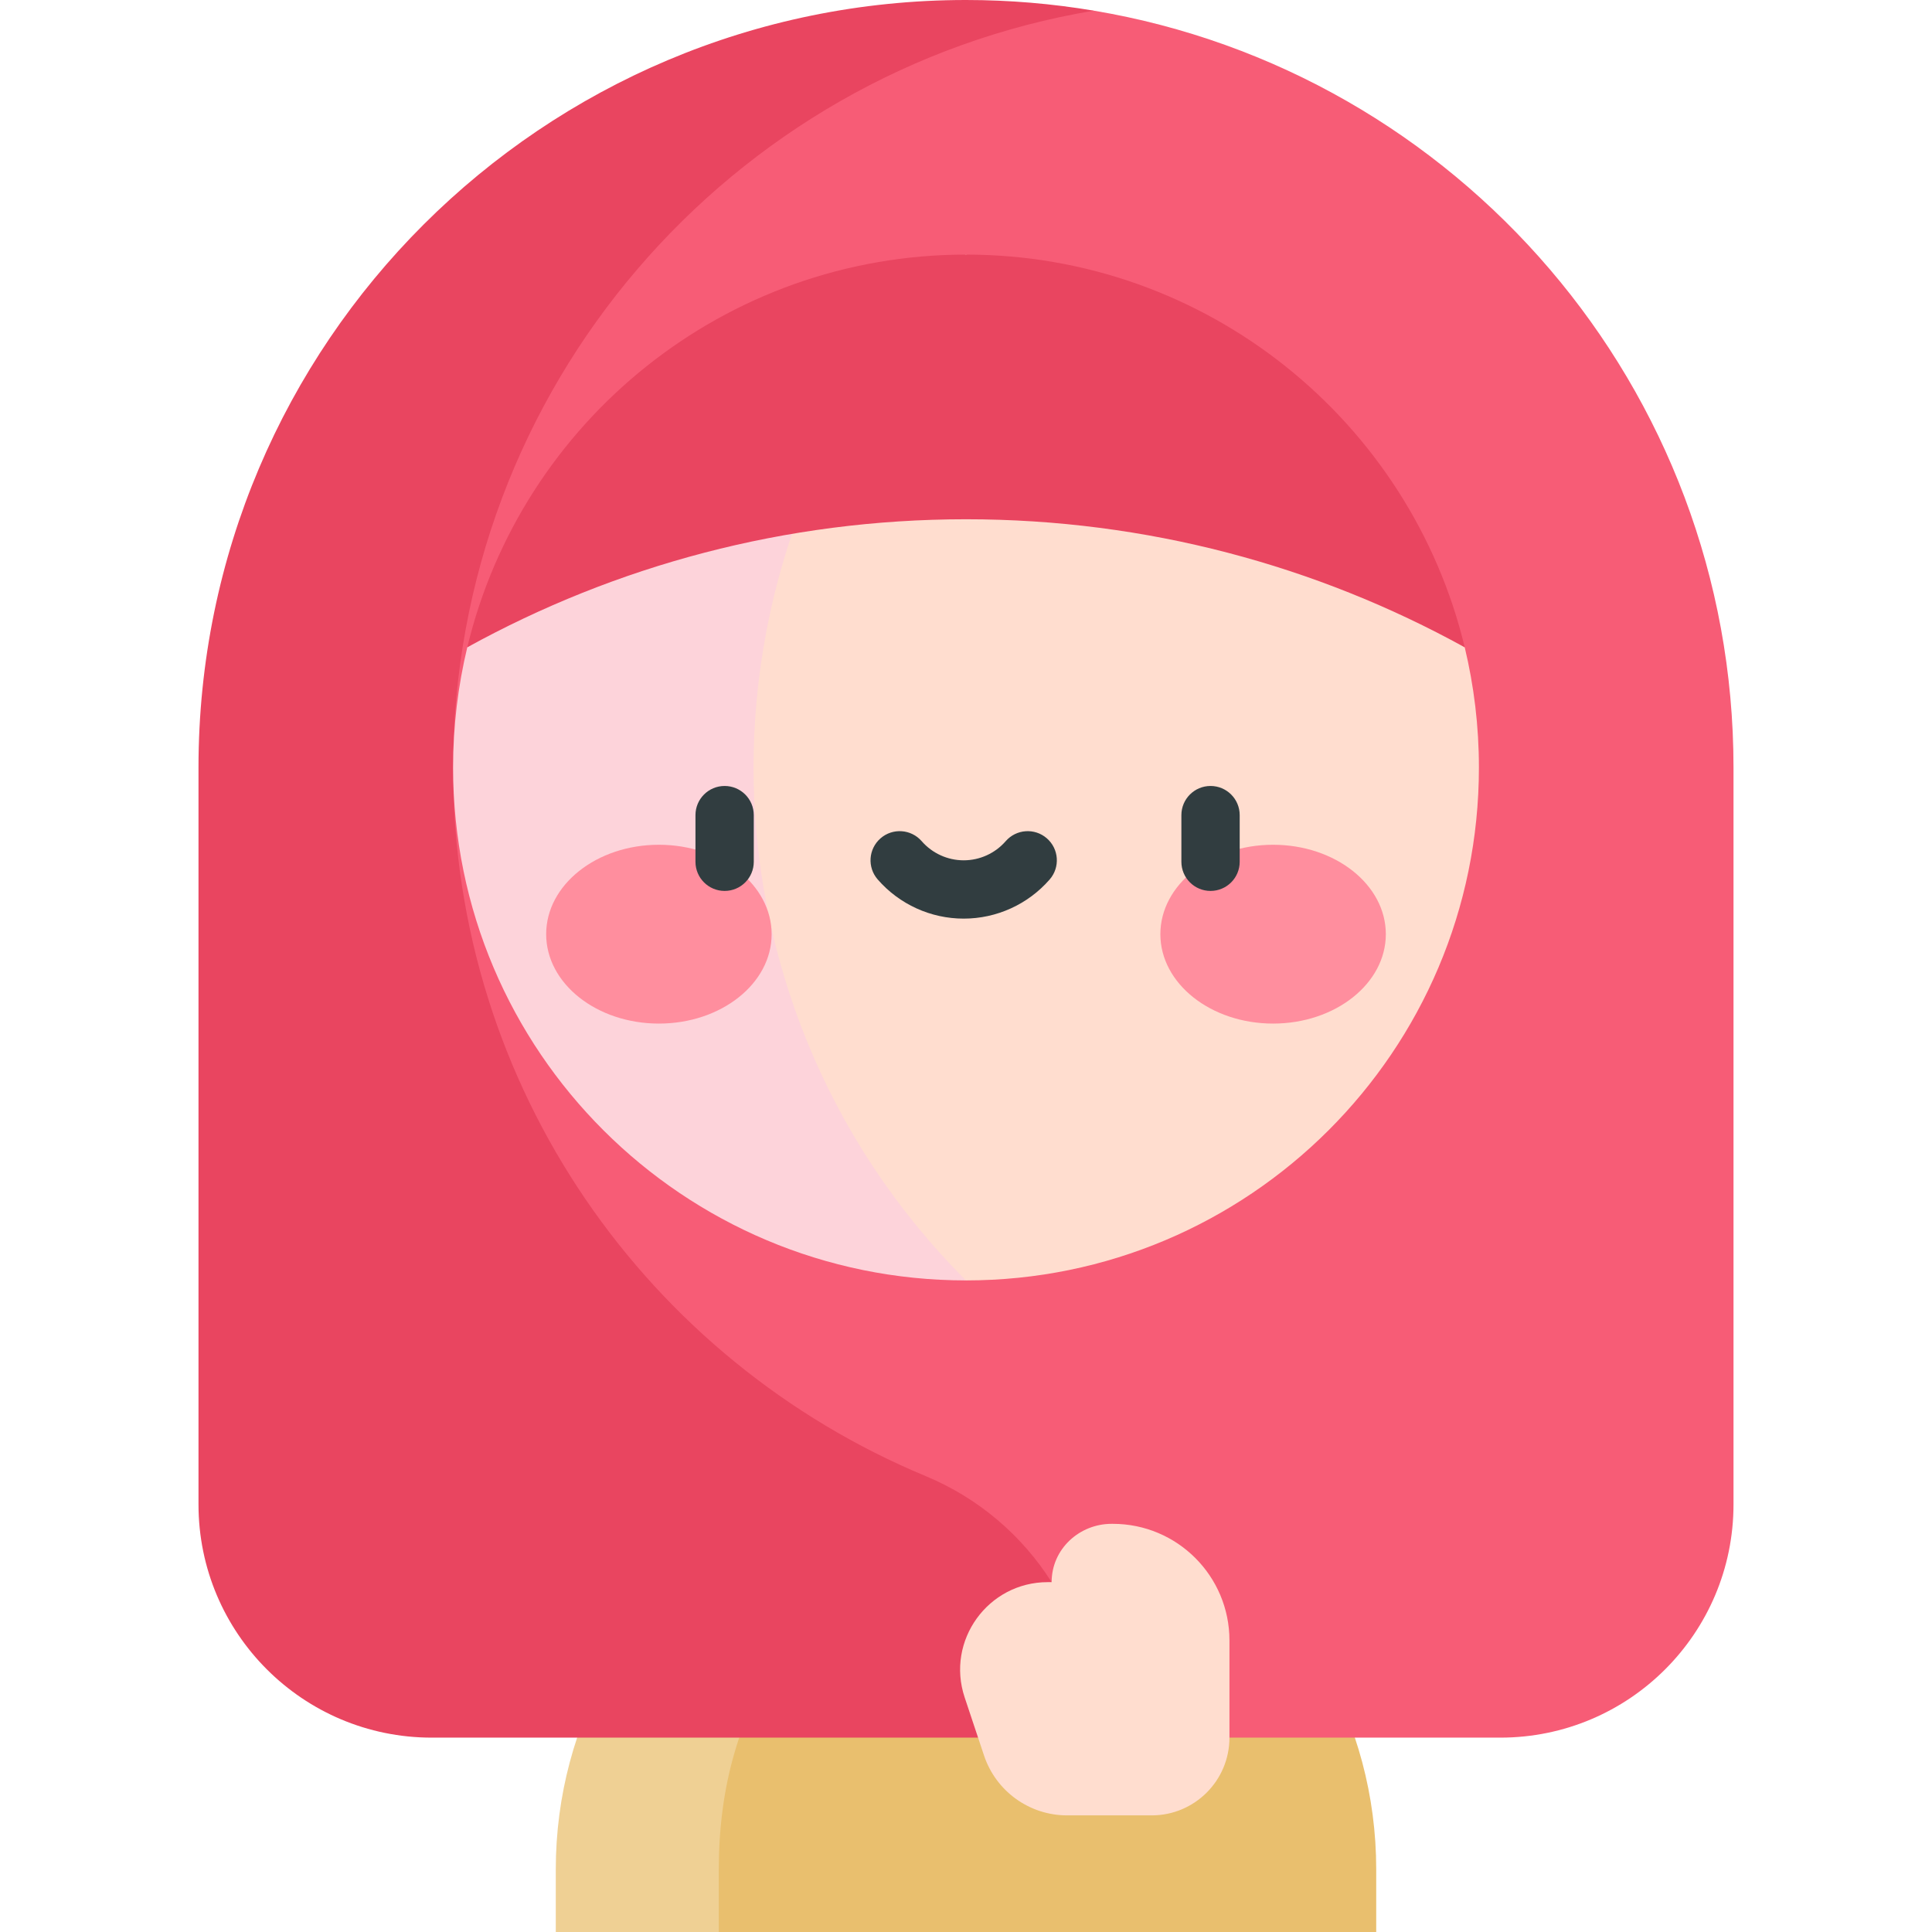
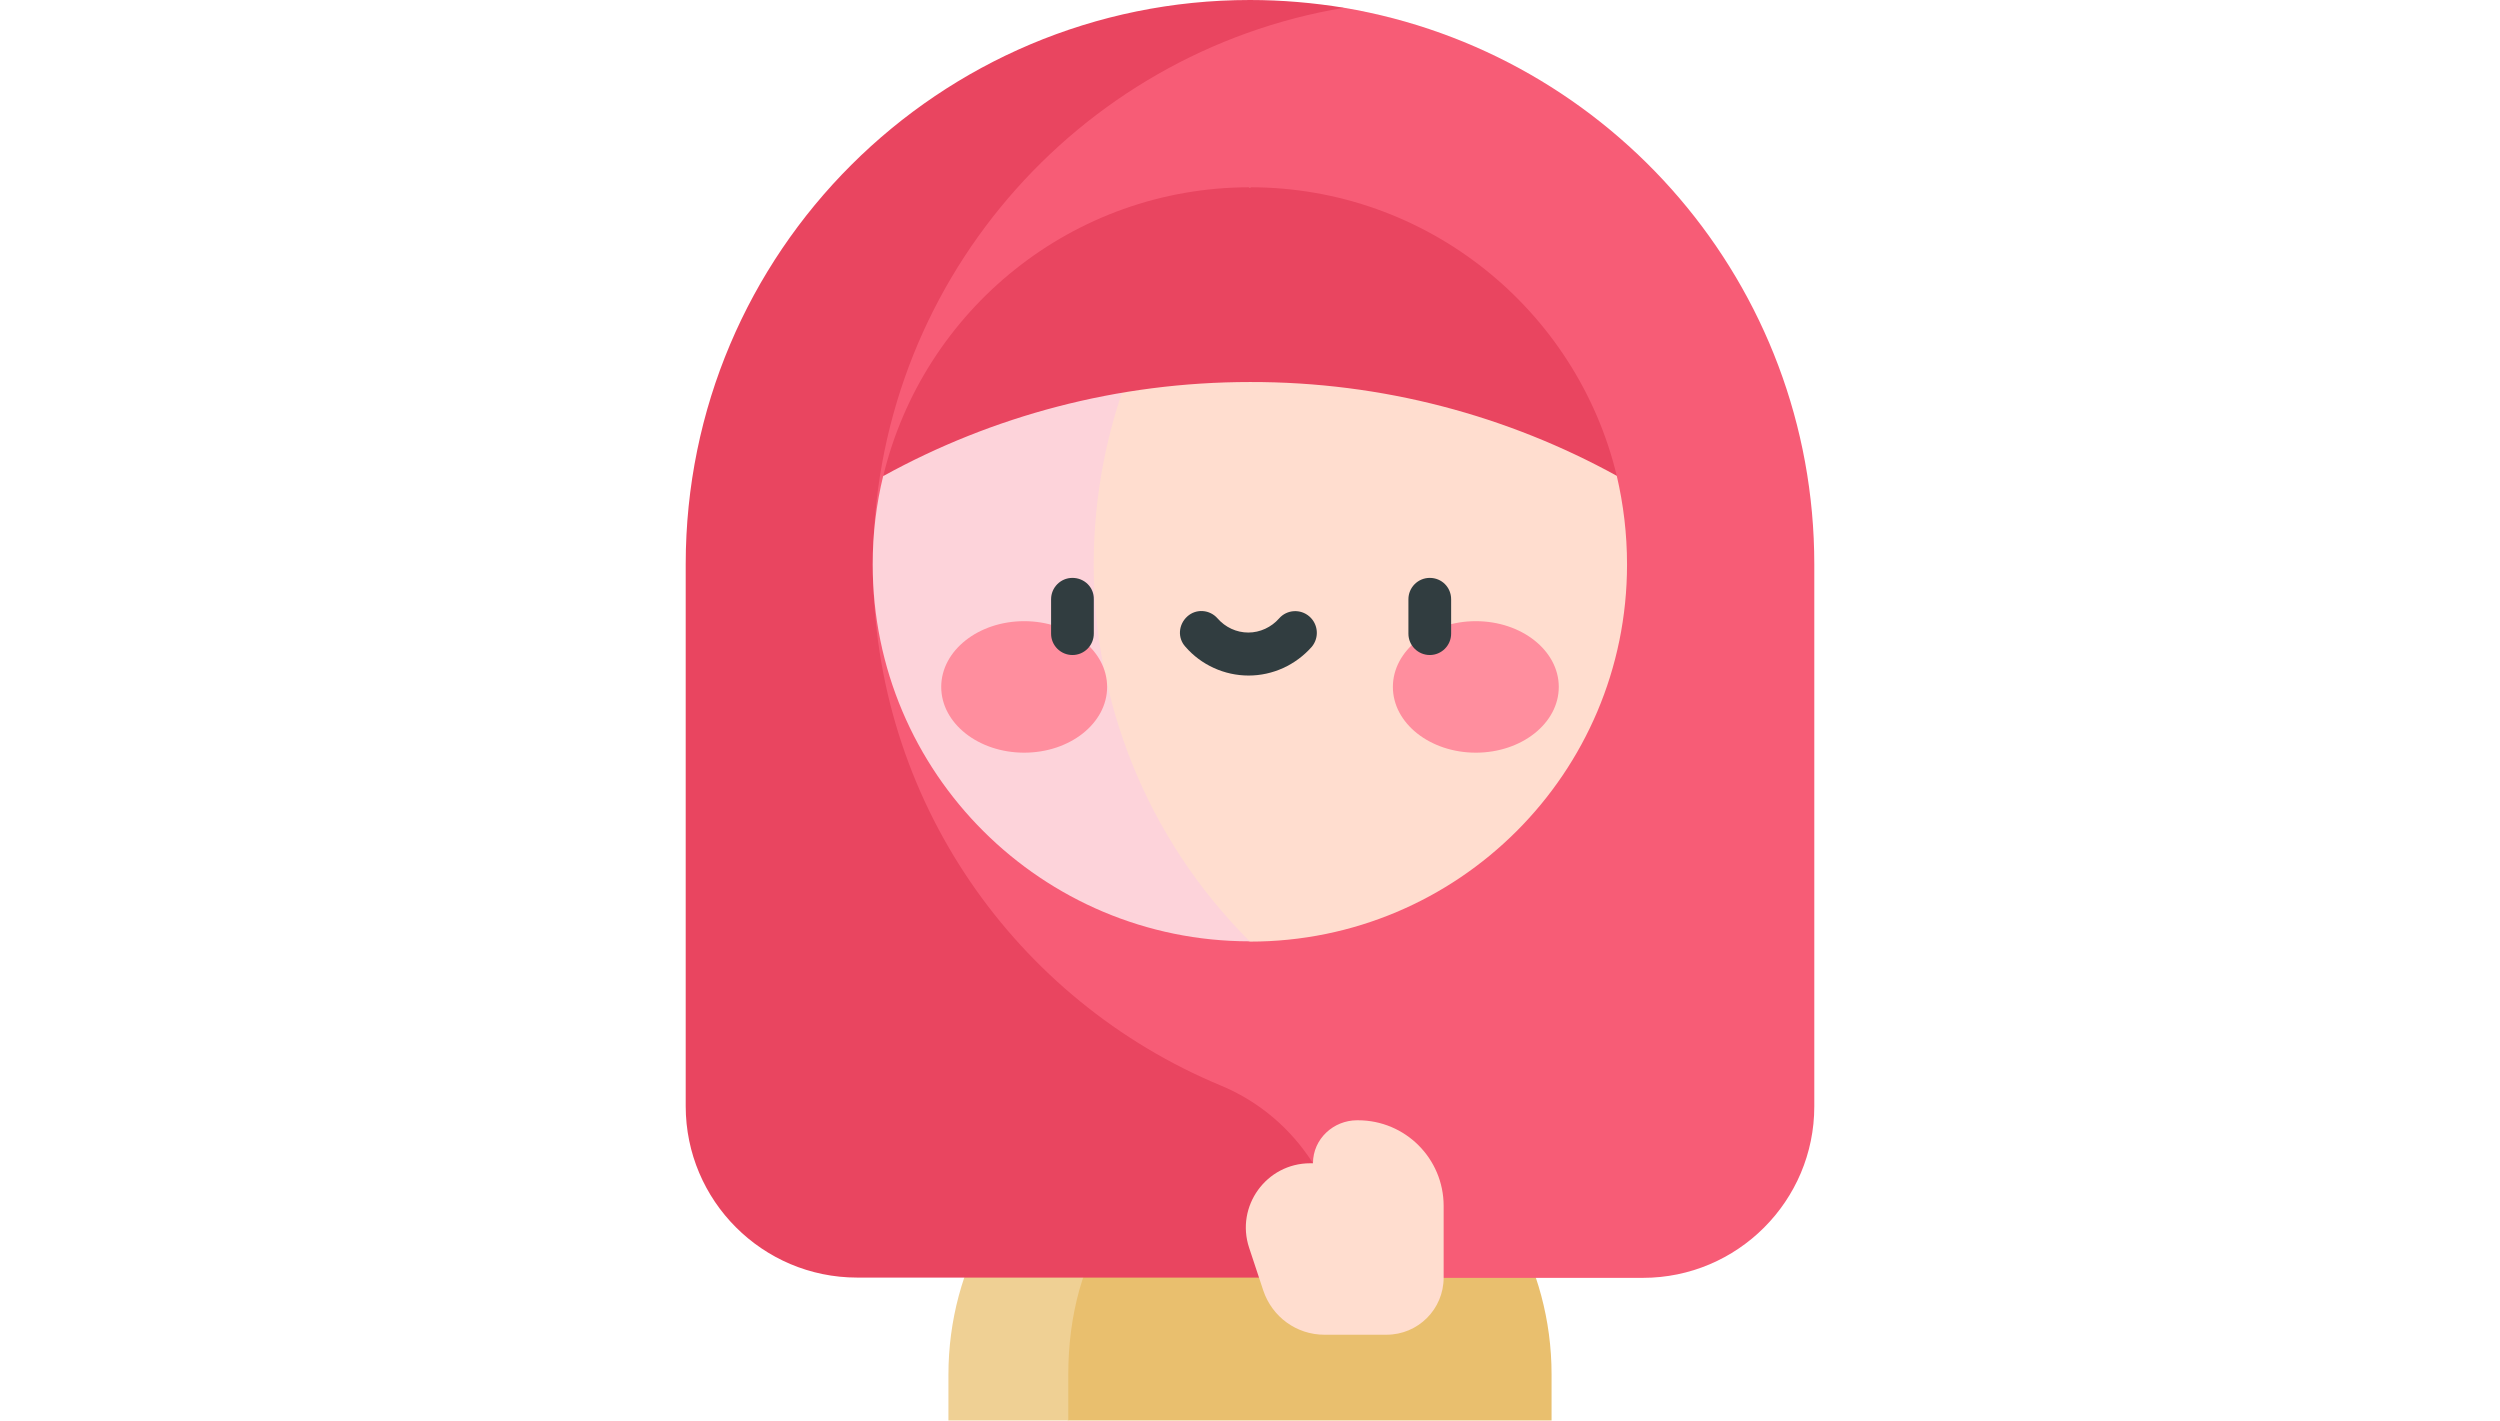
- <svg xmlns="http://www.w3.org/2000/svg" version="1.1" width="512" height="512" x="0" y="0" viewBox="0 0 497 497" style="enable-background:new 0 0 512 512" xml:space="preserve" class="">
+ <svg xmlns="http://www.w3.org/2000/svg" width="264px" height="150px" x="0px" y="0px" viewBox="0 0 512 512" style="enable-background:new 0 0 512 512;" xml:space="preserve">
+   <style type="text/css">
+ 	.st0{fill:#E9BF6E;}
+ 	.st1{fill:#EFD094;}
+ 	.st2{fill:#F75C76;}
+ 	.st3{fill:#E94560;}
+ 	.st4{fill:#FFDDCF;}
+ 	.st5{fill:#FDD3DA;}
+ 	.st6{fill:#FF8E9E;}
+ 	.st7{fill:#313D40;}
+ </style>
  <g>
    <g>
      <g>
-         <path d="m340.256 428.398c-15.172-26.867-41.069-45.771-70.808-51.838h-27.701l-70.459 51.838v54.986l13.616 13.616h63.596 105.527v-16.095c0-19.084-5.016-37.003-13.771-52.507z" fill="#e9bf6e" data-original="#676fb2" style="" class="" />
-         <path d="m248.499 374.452c-38.625 0-73.236 21.154-91.755 53.946-8.755 15.504-13.771 33.423-13.771 52.507v16.095h41.931v-16.095c0-10.227 1.23-20.218 3.919-29.594 10.822-37.727 42.056-66.871 80.624-74.752-6.772-1.382-13.777-2.107-20.948-2.107z" fill="#efd094" data-original="#4c5699" style="" class="" />
+         <path class="st0" d="M350.5,441.3c-15.6-27.7-42.3-47.2-72.9-53.4H249l-72.6,53.4V498l14,14H256h108.7v-16.6     C364.7,475.8,359.5,457.3,350.5,441.3z" />
+         <path class="st1" d="M256,385.8c-39.8,0-75.4,21.8-94.5,55.6c-9,16-14.2,34.4-14.2,54.1V512h43.2v-16.6c0-10.5,1.3-20.8,4-30.5     c11.1-38.9,43.3-68.9,83.1-77C270.6,386.5,263.4,385.8,256,385.8L256,385.8z" />
      </g>
      <g>
-         <path d="m281.38 2.741h-50.314l-140.004 124.697v250.492l190.318 69.07h104.558c33.137 0 60-26.863 60-60v-189.562c0-97.837-71.168-179.04-164.558-194.697z" fill="#f75c76" data-original="#c9aaf2" style="" class="" />
-         <path d="m238.12 379.718c-71.386-29.672-121.564-99.783-121.564-182.005 0-98.012 71.297-179.36 164.825-194.972-10.695-1.793-21.677-2.741-32.881-2.741-108.786 0-197.438 88.179-197.438 197.438v187.395 2.167c0 33.137 26.863 60 60 60h170.318v-2.6c0-13.547-3.91-26.442-10.852-37.4-7.574-11.958-18.758-21.608-32.408-27.282z" fill="#e94560" data-original="#b28ae4" style="" class="" />
+         <path class="st2" d="M289.9,2.8H238L93.8,131.3v258.1l196.1,71.2h107.7c34.1,0,61.8-27.7,61.8-61.8V203.4     C459.4,102.6,386.1,19,289.9,2.8z" />
+         <path class="st3" d="M245.3,391.2c-73.5-30.6-125.2-102.8-125.2-187.5c0-101,73.4-184.8,169.8-200.9C278.9,1,267.5,0,256,0     C143.9,0,52.6,90.8,52.6,203.4v193.1v2.2c0,34.1,27.7,61.8,61.8,61.8h175.5v-2.7c0-14-4-27.2-11.2-38.5     C270.9,407,259.4,397,245.3,391.2L245.3,391.2z" />
      </g>
-       <path d="m270.529 407h-1c-15.377 0-26.236 15.065-21.373 29.653l4.981 14.942c3.066 9.199 11.676 15.405 21.373 15.405h21.762c11.046 0 20-8.954 20-20v-25c0-16.569-13.432-30-30-30h-.32c-8.262 0-15.423 6.443-15.423 15z" fill="#ffddcf" data-original="#ffddcf" style="" class="" />
+       <path class="st4" d="M278.7,419.3h-1c-15.8,0-27,15.5-22,30.5l5.1,15.4c3.2,9.5,12,15.9,22,15.9h22.4c11.4,0,20.6-9.2,20.6-20.6    v-25.8c0-17.1-13.8-30.9-30.9-30.9h-0.3C286.1,403.8,278.7,410.5,278.7,419.3L278.7,419.3z" />
      <g>
        <g>
-           <path d="m376.797 166.524-128.297-101.03-62.333 35.607v201.121l62.333 27.161c72.681 0 131.945-58.91 131.945-131.944 0-10.654-1.27-21.003-3.648-30.915z" fill="#ffddcf" data-original="#ffddcf" style="" class="" />
-           <path d="m248.5 65.494-128.294 101.026c-2.38 9.915-3.65 20.265-3.65 30.919 0 73.07 59.297 131.944 131.945 131.944-72.872-72.871-72.872-191.018-.001-263.889z" fill="#fdd3da" data-original="#ffcbbe" style="" class="" />
+           <path class="st4" d="M388.2,171.5L256,67.5l-64.2,36.7v207.2l64.2,28c74.9,0,135.9-60.7,135.9-135.9      C391.9,192.4,390.6,181.8,388.2,171.5L388.2,171.5z" />
+           <path class="st5" d="M256,67.5L123.8,171.5c-2.5,10.2-3.8,20.9-3.8,31.9c0,75.3,61.1,135.9,135.9,135.9      C180.9,264.3,180.9,142.5,256,67.5L256,67.5z" />
        </g>
-         <path d="m376.797 166.524c-13.936-58.068-66.241-101.03-128.297-101.03-62.092 0-114.361 42.99-128.294 101.026 38.086-20.99 81.821-32.943 128.294-32.943 46.46-.001 90.201 11.952 128.297 32.947z" fill="#e94560" data-original="#b28ae4" style="" class="" />
+         <path class="st3" d="M388.2,171.5C373.8,111.7,319.9,67.5,256,67.5c-64,0-117.8,44.3-132.2,104.1c39.2-21.6,84.3-33.9,132.2-33.9     C303.9,137.6,348.9,149.9,388.2,171.5L388.2,171.5z" />
      </g>
-       <g fill="#ff8e9e">
-         <path d="m169.5 217.312c-16.016 0-29 10.297-29 23s12.984 23 29 23 29-10.298 29-23c0-12.703-12.984-23-29-23z" fill="#ff8e9e" data-original="#ff8e9e" style="" class="" />
-         <path d="m327.5 217.312c-16.016 0-29 10.297-29 23s12.984 23 29 23 29-10.298 29-23c0-12.703-12.984-23-29-23z" fill="#ff8e9e" data-original="#ff8e9e" style="" class="" />
+       <g>
+         <path class="st6" d="M174.6,223.9c-16.5,0-29.9,10.6-29.9,23.7s13.4,23.7,29.9,23.7s29.9-10.6,29.9-23.7     C204.5,234.5,191.1,223.9,174.6,223.9L174.6,223.9z" />
+         <path class="st6" d="M337.4,223.9c-16.5,0-29.9,10.6-29.9,23.7s13.4,23.7,29.9,23.7s29.9-10.6,29.9-23.7     C367.3,234.5,353.9,223.9,337.4,223.9L337.4,223.9z" />
      </g>
-       <g fill="#313d40">
-         <path d="m186.407 202.188c-4.142 0-7.5 3.358-7.5 7.5v12c0 4.142 3.358 7.5 7.5 7.5s7.5-3.358 7.5-7.5v-12c0-4.142-3.358-7.5-7.5-7.5z" fill="#313d40" data-original="#313d40" style="" class="" />
-         <path d="m311.407 202.188c-4.142 0-7.5 3.358-7.5 7.5v12c0 4.142 3.358 7.5 7.5 7.5s7.5-3.358 7.5-7.5v-12c0-4.142-3.358-7.5-7.5-7.5z" fill="#313d40" data-original="#313d40" style="" class="" />
-         <path d="m269.298 215.658c-3.123-2.721-7.86-2.396-10.582.727-2.729 3.132-6.669 4.928-10.81 4.928s-8.081-1.796-10.81-4.928c-2.721-3.123-7.459-3.448-10.582-.727s-3.448 7.458-.727 10.582c5.578 6.402 13.64 10.073 22.118 10.073 8.479 0 16.541-3.671 22.119-10.073 2.723-3.124 2.397-7.861-.726-10.582z" fill="#313d40" data-original="#313d40" style="" class="" />
+       <g>
+         <path class="st7" d="M192,208.3c-4.3,0-7.7,3.5-7.7,7.7v12.4c0,4.3,3.5,7.7,7.7,7.7c4.3,0,7.7-3.5,7.7-7.7V216     C199.8,211.7,196.3,208.3,192,208.3z" />
+         <path class="st7" d="M320.8,208.3c-4.3,0-7.7,3.5-7.7,7.7v12.4c0,4.3,3.5,7.7,7.7,7.7c4.3,0,7.7-3.5,7.7-7.7V216     C328.5,211.7,325.1,208.3,320.8,208.3z" />
+         <path class="st7" d="M277.4,222.2c-3.2-2.8-8.1-2.5-10.9,0.7c-2.8,3.2-6.9,5.1-11.1,5.1c-4.3,0-8.3-1.9-11.1-5.1     c-2.8-3.2-7.7-3.6-10.9-0.7s-3.6,7.7-0.7,10.9c5.7,6.6,14.1,10.4,22.8,10.4c8.7,0,17-3.8,22.8-10.4     C281,229.8,280.6,225,277.4,222.2L277.4,222.2z" />
      </g>
    </g>
  </g>
</svg>
